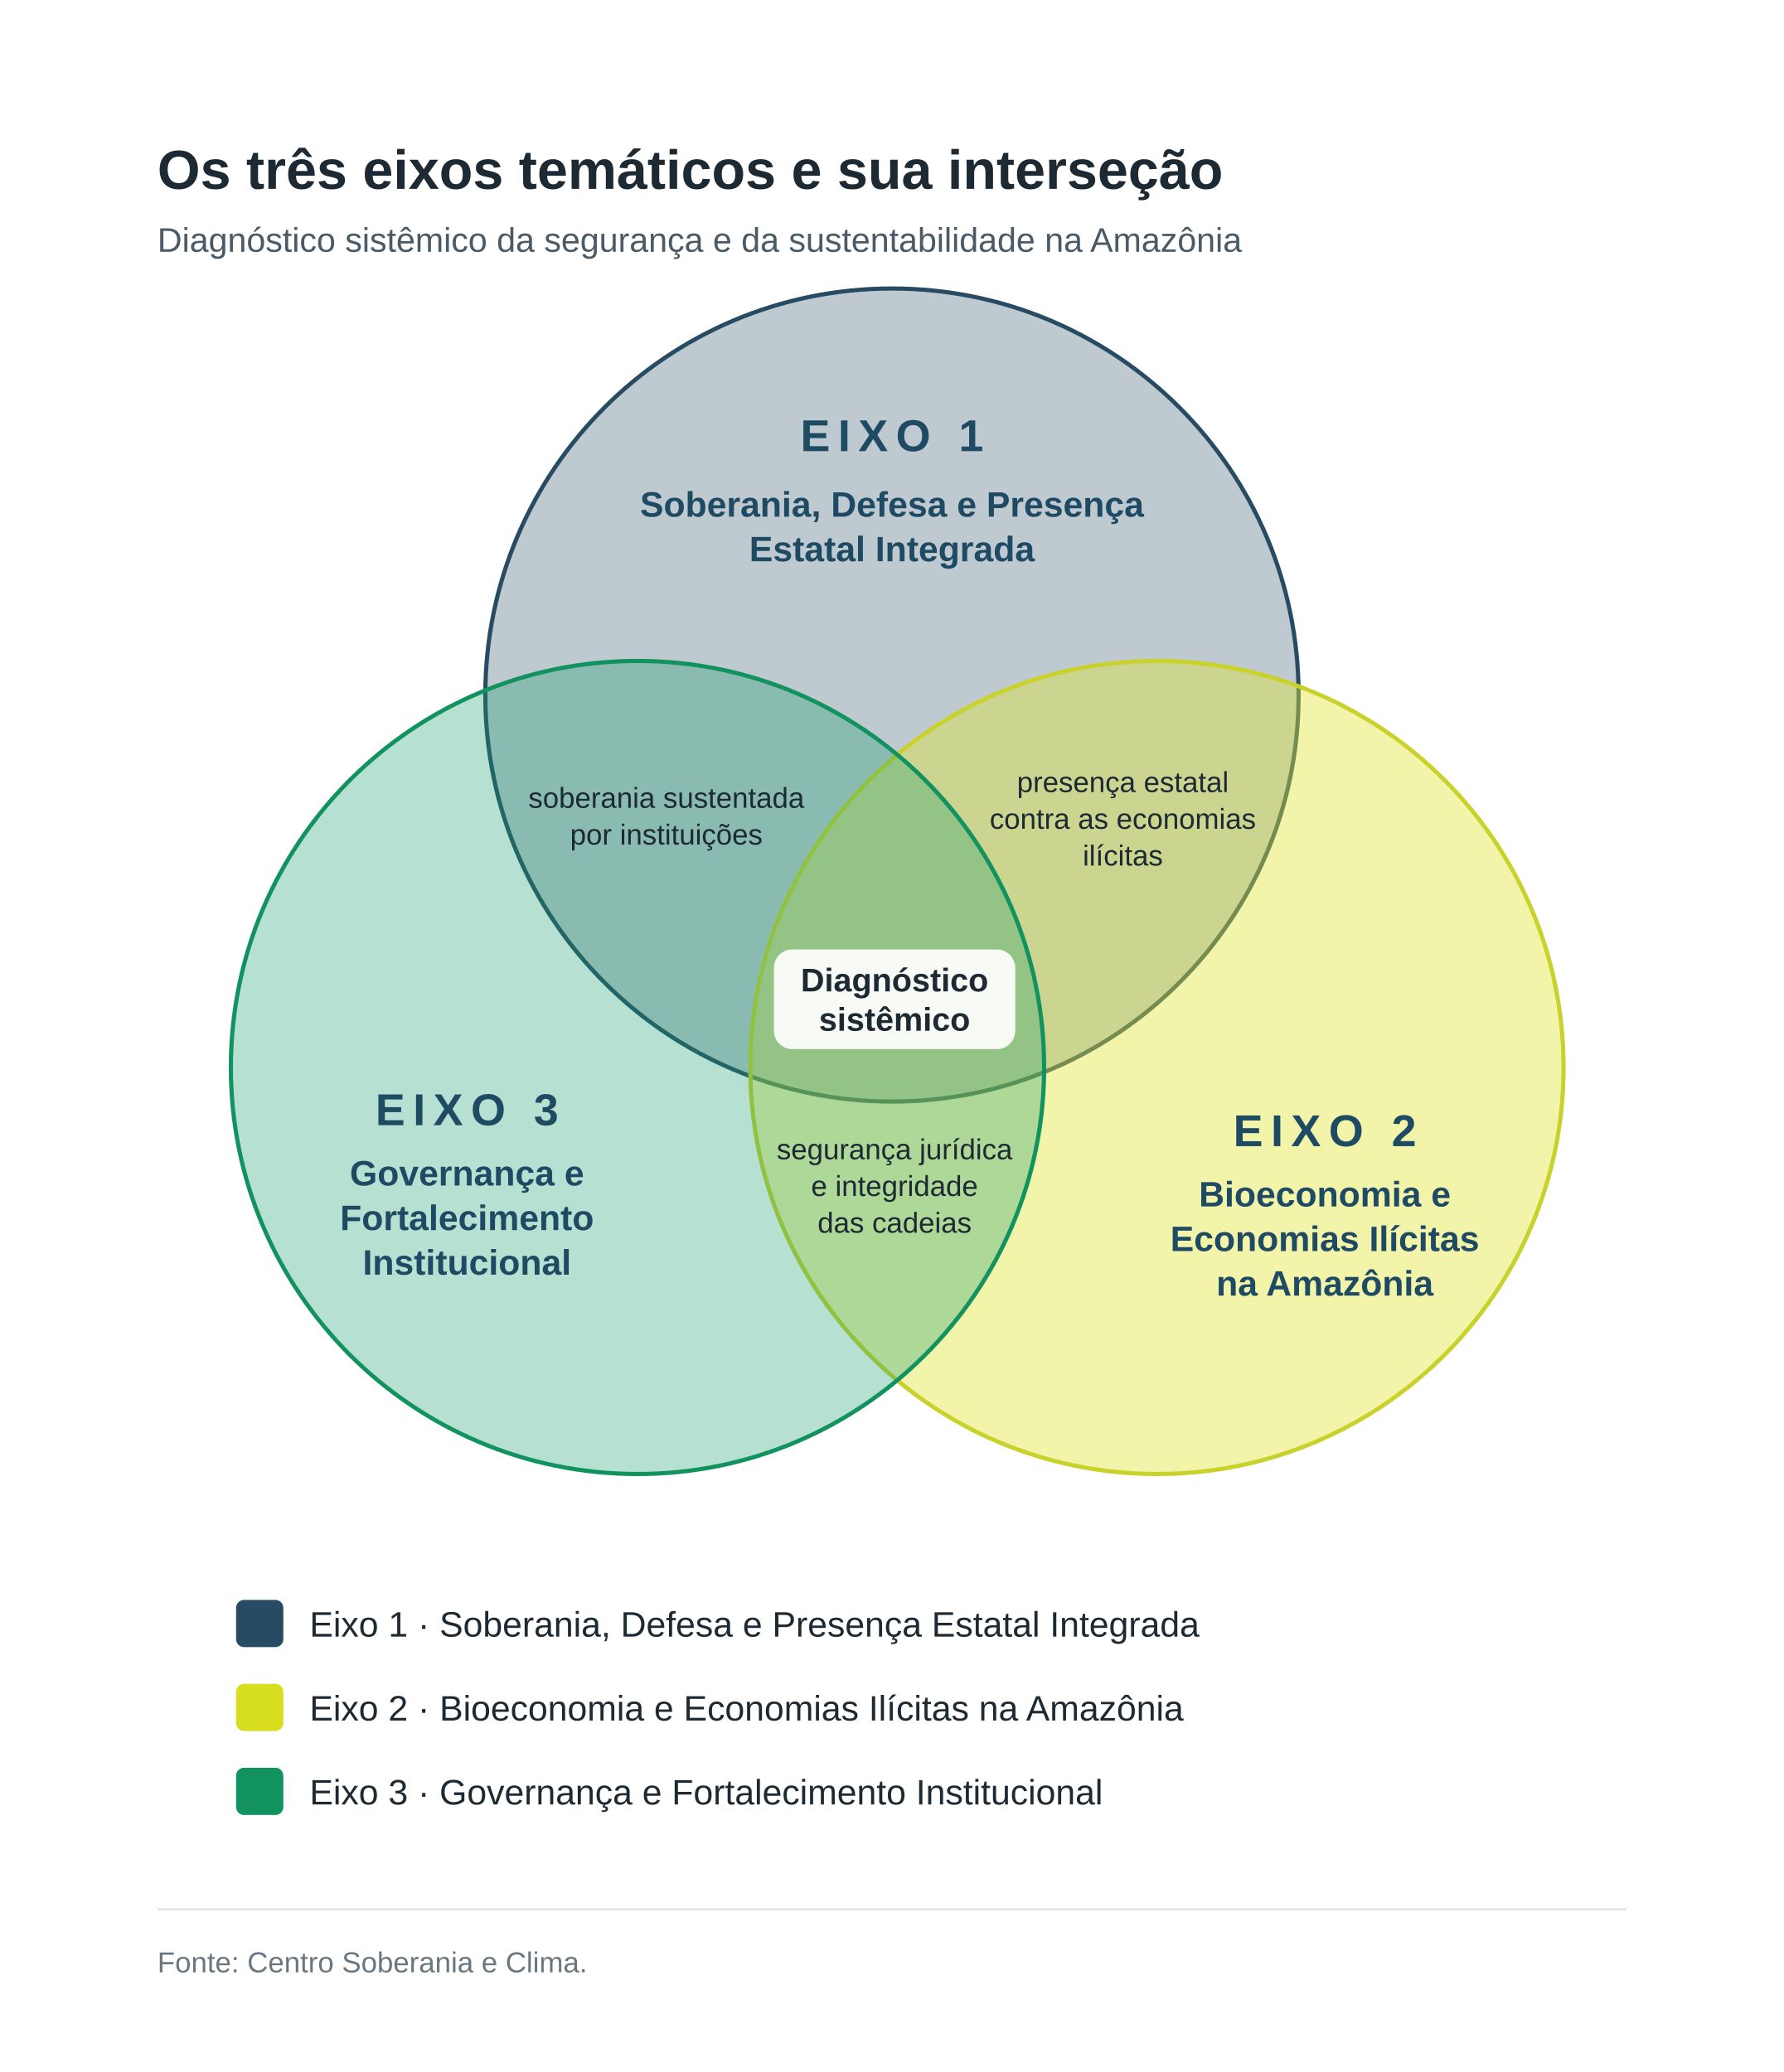
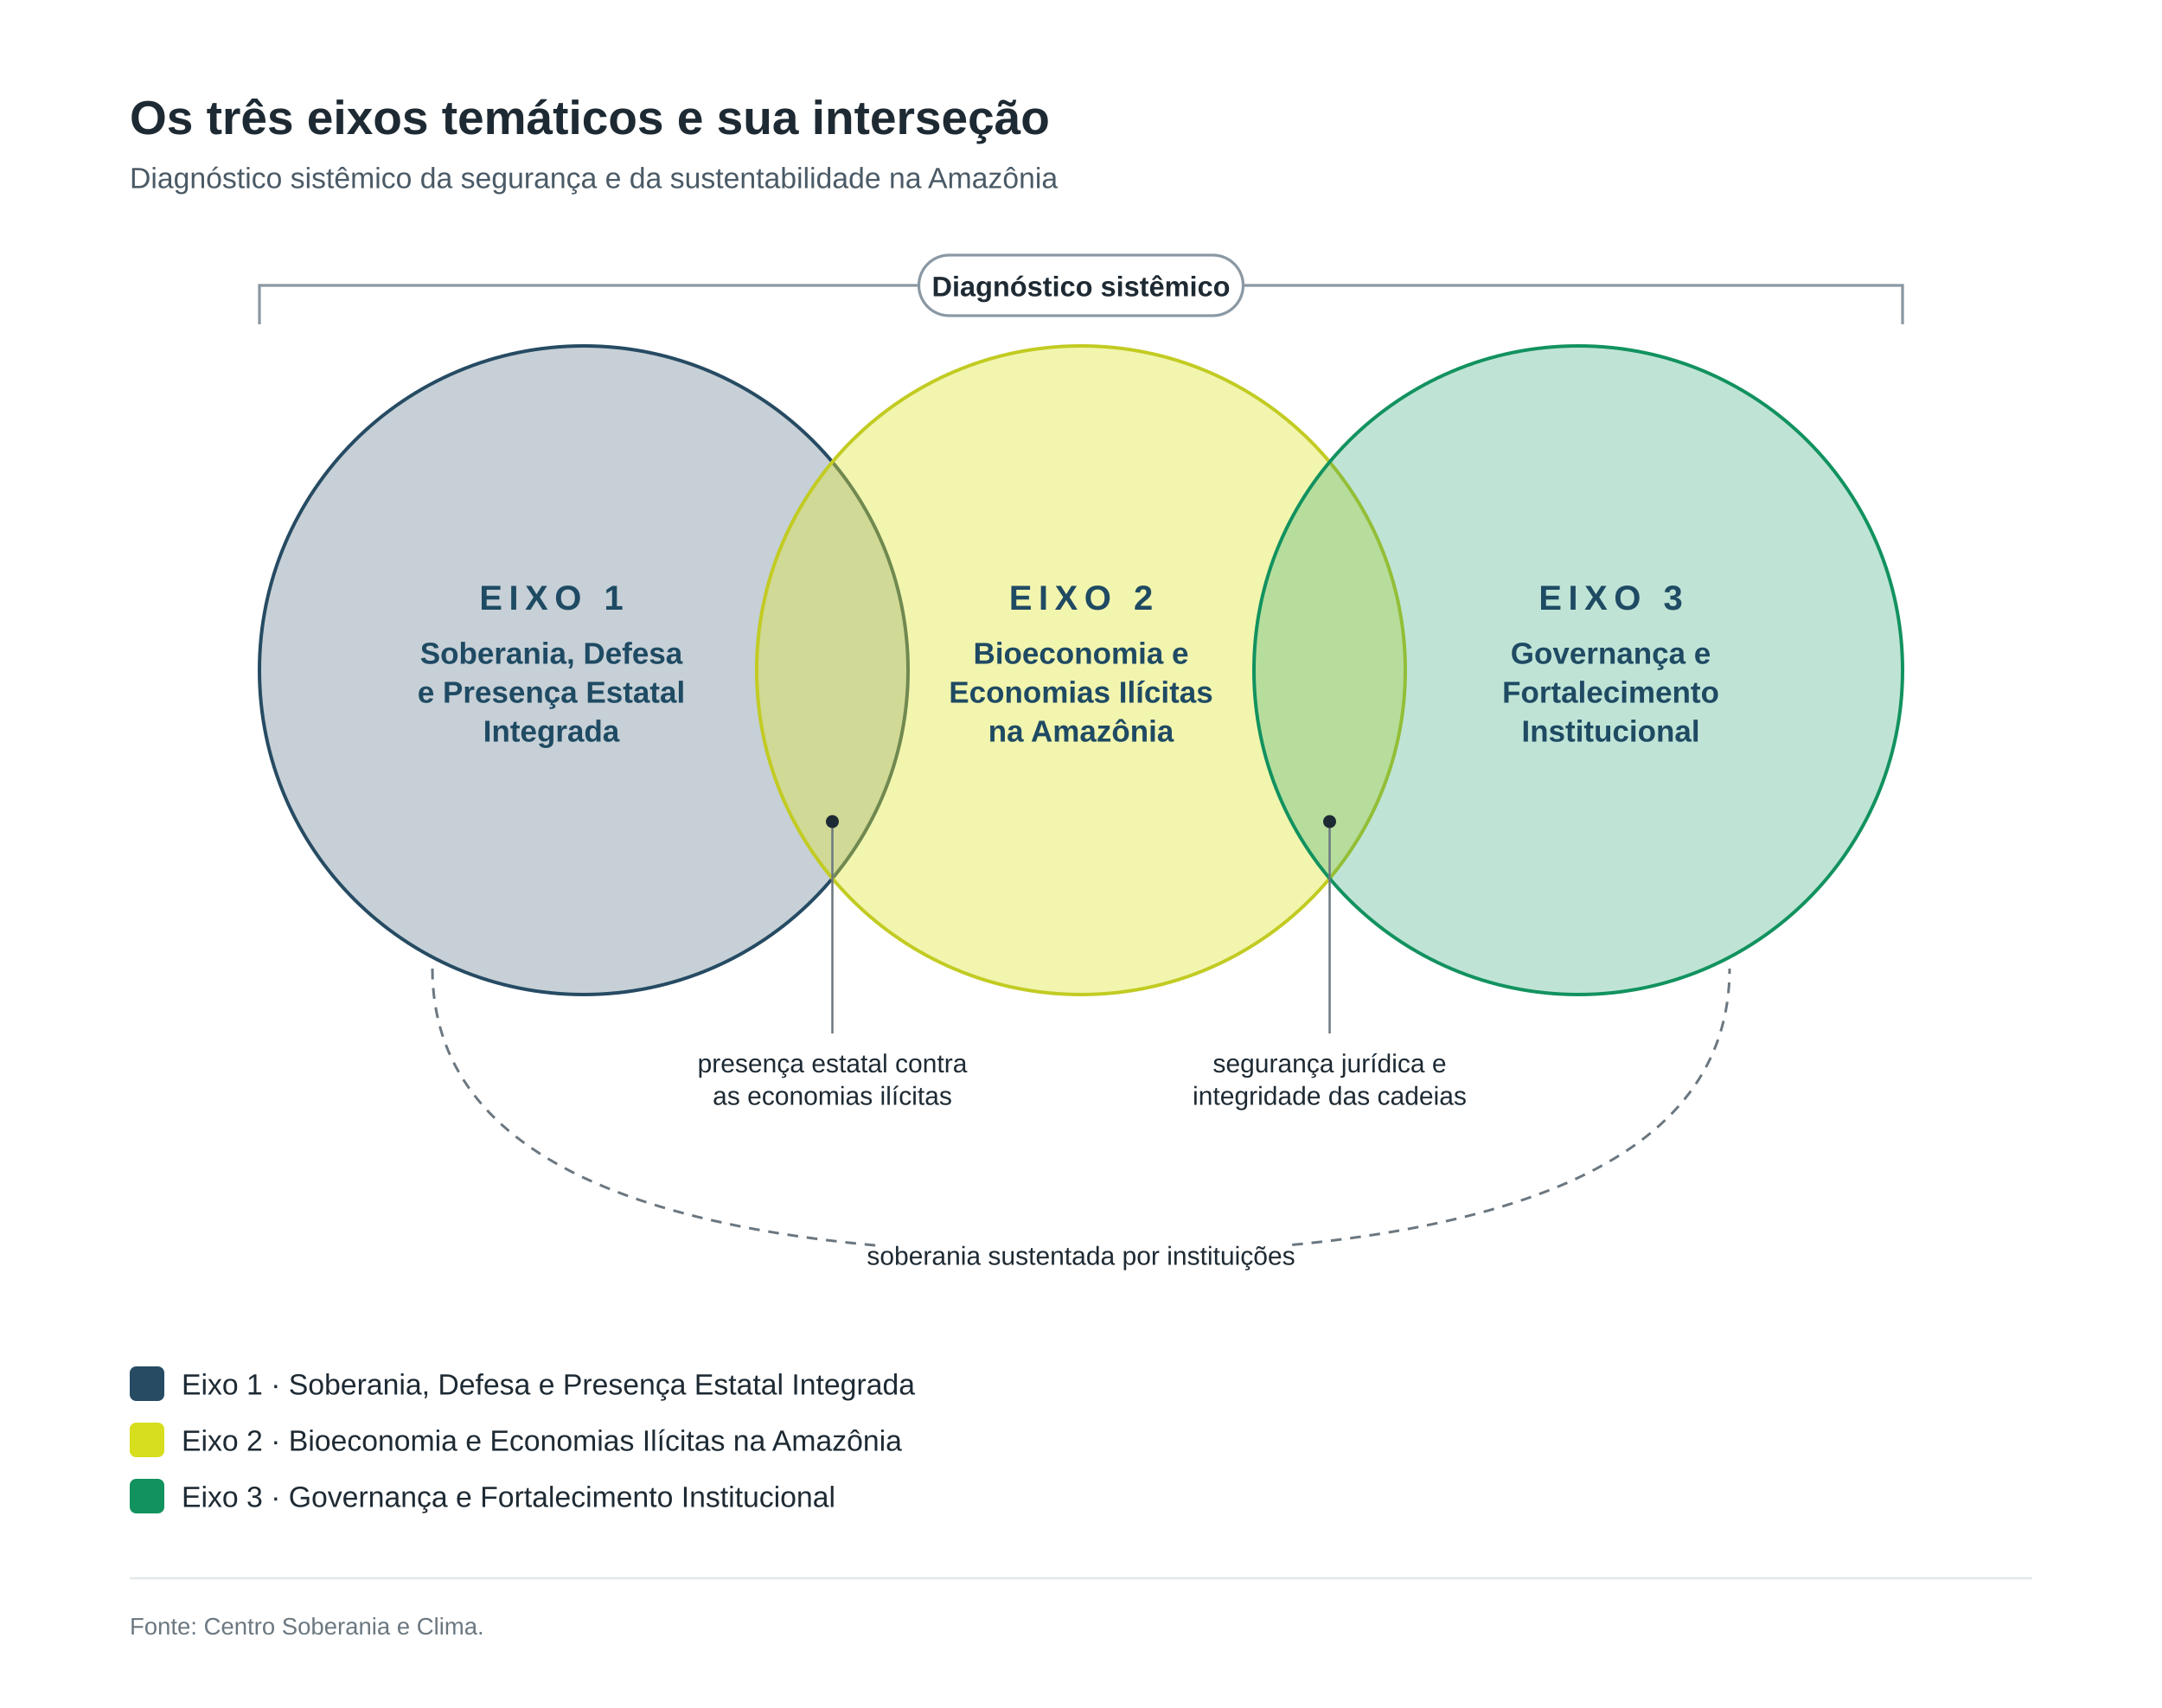
- <svg xmlns="http://www.w3.org/2000/svg" width="680" height="790" viewBox="0 0 680 790" font-family="Liberation Sans, Arial, Helvetica, sans-serif">
-   <rect width="680" height="790" fill="#ffffff" />
-   <text x="60" y="72" font-size="21" font-weight="700" fill="#1e2a33">Os três eixos temáticos e sua interseção</text>
-   <text x="60" y="96" font-size="13" fill="#4a5a66">Diagnóstico sistêmico da segurança e da sustentabilidade na Amazônia</text>
-   <circle cx="340" cy="265" r="155" fill="#264b63" fill-opacity="0.30" stroke="#264b63" stroke-width="1.6" />
-   <circle cx="441" cy="407" r="155" fill="#dfe635" fill-opacity="0.42" stroke="#c9d22a" stroke-width="1.6" />
-   <circle cx="243" cy="407" r="155" fill="#1a9e6e" fill-opacity="0.32" stroke="#12925f" stroke-width="1.6" />
+ <svg xmlns="http://www.w3.org/2000/svg" width="1000" height="790" viewBox="0 0 1000 790" font-family="Liberation Sans, Arial, Helvetica, sans-serif">
+   <rect width="1000" height="790" fill="#ffffff" />
+   <text x="60" y="62" font-size="22" font-weight="700" fill="#1e2a33">Os três eixos temáticos e sua interseção</text>
+   <text x="60" y="87" font-size="13.5" fill="#4a5a66">Diagnóstico sistêmico da segurança e da sustentabilidade na Amazônia</text>
+   <path d="M120 150 V132 H880 V150" fill="none" stroke="#8a98a3" stroke-width="1.3" />
+   <rect x="425" y="118" width="150" height="28" rx="14" fill="#ffffff" stroke="#8a98a3" stroke-width="1.3" />
+   <text x="500" y="137" font-size="13" font-weight="700" fill="#1e2a33" text-anchor="middle">Diagnóstico sistêmico</text>
+   <circle cx="270" cy="310" r="150" fill="#264b63" fill-opacity="0.26" stroke="#264b63" stroke-width="1.6" />
+   <circle cx="500" cy="310" r="150" fill="#dfe635" fill-opacity="0.40" stroke="#c2cb22" stroke-width="1.6" />
+   <circle cx="730" cy="310" r="150" fill="#1a9e6e" fill-opacity="0.28" stroke="#12925f" stroke-width="1.6" />
  <g fill="#1f4a63" text-anchor="middle">
-     <text x="340" y="172" font-size="17" font-weight="700" letter-spacing="3">EIXO 1</text>
-     <text x="340" y="197" font-size="13.5" font-weight="700">Soberania, Defesa e Presença</text>
-     <text x="340" y="214" font-size="13.5" font-weight="700">Estatal Integrada</text>
-     <text x="505" y="437" font-size="17" font-weight="700" letter-spacing="3">EIXO 2</text>
-     <text x="505" y="460" font-size="13.5" font-weight="700">Bioeconomia e</text>
-     <text x="505" y="477" font-size="13.5" font-weight="700">Economias Ilícitas</text>
-     <text x="505" y="494" font-size="13.5" font-weight="700">na Amazônia</text>
-     <text x="178" y="429" font-size="17" font-weight="700" letter-spacing="3">EIXO 3</text>
-     <text x="178" y="452" font-size="13.5" font-weight="700">Governança e</text>
-     <text x="178" y="469" font-size="13.5" font-weight="700">Fortalecimento</text>
-     <text x="178" y="486" font-size="13.5" font-weight="700">Institucional</text>
+     <text x="255" y="282" font-size="16" font-weight="700" letter-spacing="3">EIXO 1</text>
+     <text x="255" y="307" font-size="14" font-weight="700">Soberania, Defesa</text>
+     <text x="255" y="325" font-size="14" font-weight="700">e Presença Estatal</text>
+     <text x="255" y="343" font-size="14" font-weight="700">Integrada</text>
+     <text x="500" y="282" font-size="16" font-weight="700" letter-spacing="3">EIXO 2</text>
+     <text x="500" y="307" font-size="14" font-weight="700">Bioeconomia e</text>
+     <text x="500" y="325" font-size="14" font-weight="700">Economias Ilícitas</text>
+     <text x="500" y="343" font-size="14" font-weight="700">na Amazônia</text>
+     <text x="745" y="282" font-size="16" font-weight="700" letter-spacing="3">EIXO 3</text>
+     <text x="745" y="307" font-size="14" font-weight="700">Governança e</text>
+     <text x="745" y="325" font-size="14" font-weight="700">Fortalecimento</text>
+     <text x="745" y="343" font-size="14" font-weight="700">Institucional</text>
  </g>
-   <g fill="#1e2a33" text-anchor="middle" font-size="11">
-     <text x="254" y="308">soberania sustentada</text>
-     <text x="254" y="322">por instituições</text>
-     <text x="428" y="302">presença estatal</text>
-     <text x="428" y="316">contra as economias</text>
-     <text x="428" y="330">ilícitas</text>
-     <text x="341" y="442">segurança jurídica</text>
-     <text x="341" y="456">e integridade</text>
-     <text x="341" y="470">das cadeias</text>
+   <g stroke="#6b7780" stroke-width="1">
+     <line x1="385" y1="380" x2="385" y2="478" />
+     <line x1="615" y1="380" x2="615" y2="478" />
  </g>
-   <rect x="295" y="362" width="92" height="38" rx="7" fill="#ffffff" fill-opacity="0.92" />
-   <text x="341" y="378" font-size="12.5" font-weight="700" fill="#1e2a33" text-anchor="middle">Diagnóstico</text>
-   <text x="341" y="393" font-size="12.5" font-weight="700" fill="#1e2a33" text-anchor="middle">sistêmico</text>
+   <circle cx="385" cy="380" r="3" fill="#1e2a33" />
+   <circle cx="615" cy="380" r="3" fill="#1e2a33" />
+   <g fill="#1e2a33" text-anchor="middle" font-size="12">
+     <text x="385" y="496">presença estatal contra</text>
+     <text x="385" y="511">as economias ilícitas</text>
+     <text x="615" y="496">segurança jurídica e</text>
+     <text x="615" y="511">integridade das cadeias</text>
+   </g>
+   <path d="M200 448 Q200 580 500 580 Q800 580 800 448" fill="none" stroke="#6b7780" stroke-width="1.2" stroke-dasharray="5 4" />
+   <rect x="405" y="568" width="190" height="24" fill="#ffffff" />
+   <text x="500" y="585" font-size="12" fill="#1e2a33" text-anchor="middle">soberania sustentada por instituições</text>
  <g font-size="13.5" fill="#1e2a33">
-     <rect x="90" y="610" width="18" height="18" rx="3" fill="#264b63" />
-     <text x="118" y="624">Eixo 1 · Soberania, Defesa e Presença Estatal Integrada</text>
-     <rect x="90" y="642" width="18" height="18" rx="3" fill="#d6de1e" />
-     <text x="118" y="656">Eixo 2 · Bioeconomia e Economias Ilícitas na Amazônia</text>
-     <rect x="90" y="674" width="18" height="18" rx="3" fill="#12925f" />
-     <text x="118" y="688">Eixo 3 · Governança e Fortalecimento Institucional</text>
+     <rect x="60" y="632" width="16" height="16" rx="3" fill="#264b63" />
+     <text x="84" y="645">Eixo 1 · Soberania, Defesa e Presença Estatal Integrada</text>
+     <rect x="60" y="658" width="16" height="16" rx="3" fill="#d6de1e" />
+     <text x="84" y="671">Eixo 2 · Bioeconomia e Economias Ilícitas na Amazônia</text>
+     <rect x="60" y="684" width="16" height="16" rx="3" fill="#12925f" />
+     <text x="84" y="697">Eixo 3 · Governança e Fortalecimento Institucional</text>
  </g>
-   <line x1="60" y1="728" x2="620" y2="728" stroke="#e3e7ea" stroke-width="1" />
-   <text x="60" y="752" font-size="11" fill="#6b7780">Fonte: Centro Soberania e Clima.</text>
+   <line x1="60" y1="730" x2="940" y2="730" stroke="#e3e7ea" stroke-width="1" />
+   <text x="60" y="756" font-size="11" fill="#6b7780">Fonte: Centro Soberania e Clima.</text>
</svg>
